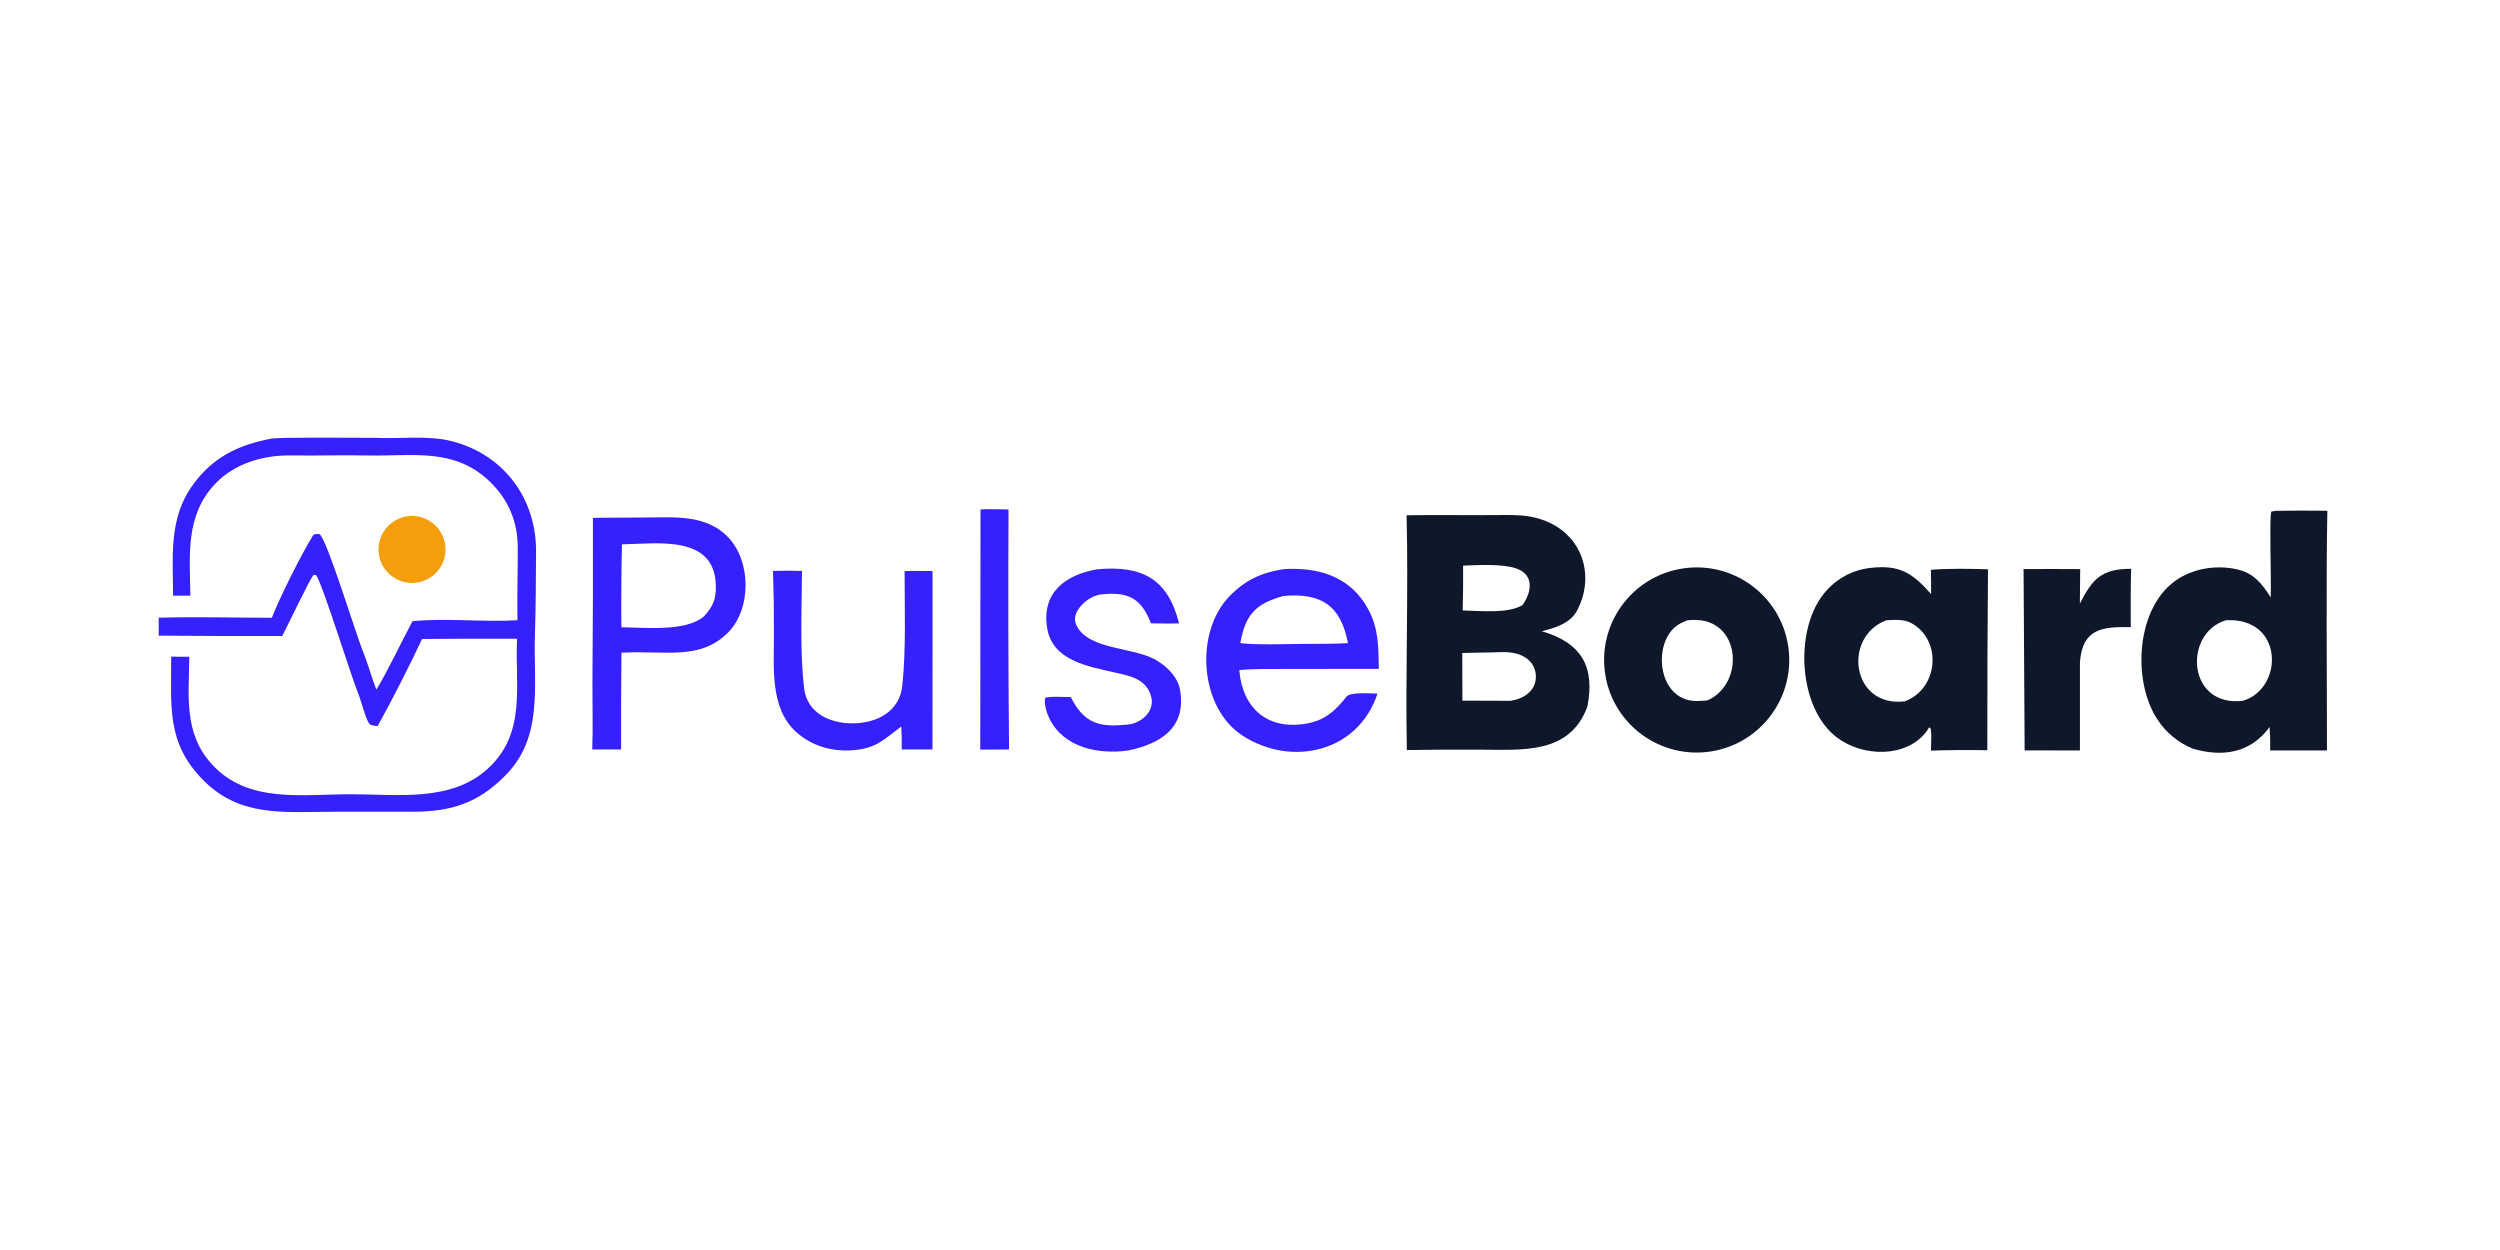
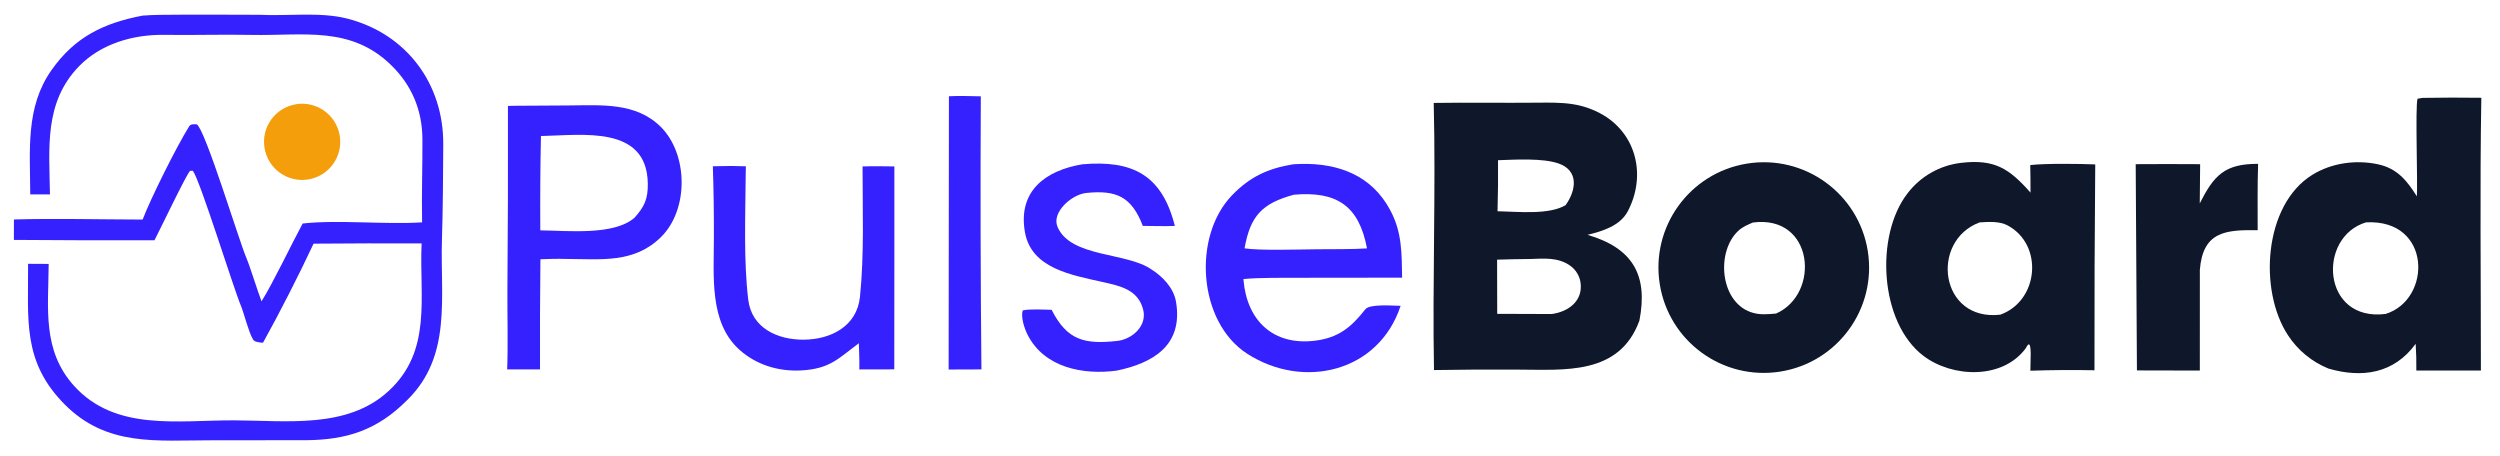
- <svg xmlns="http://www.w3.org/2000/svg" width="1536" height="768" viewBox="0 0 1536 768">
+ <svg xmlns="http://www.w3.org/2000/svg" viewBox="90 261 1350 246">
  <path fill="#0F172A" d="M864.205 316.579C882.894 316.281 901.681 316.635 920.378 316.447C926.539 316.385 933.095 316.29 939.175 317.243C945.03 318.135 950.661 320.134 955.767 323.134C973.846 333.919 978.922 356.035 969.067 374.967C964.935 382.905 955.55 385.797 947.252 387.812C971.565 394.938 980.1 409.433 975.28 434.143C964.405 463.853 934.718 460.617 909.326 460.589C894.335 460.494 879.342 460.574 864.353 460.83C863.464 413.302 865.394 364.355 864.205 316.579ZM898.428 401.216L898.496 430.47L927.864 430.572C936.928 429.407 944.974 423.474 943.468 413.439C942.879 409.749 940.799 406.462 937.715 404.351C931.26 399.85 923.725 400.622 916.268 400.858C910.427 400.967 904.233 400.974 898.428 401.216ZM898.667 375.067C909.672 375.274 926.299 377.181 935.423 371.79C941.306 363.546 942.572 353.011 931.514 349.235C922.895 346.292 908.179 347.194 898.928 347.513C899.018 356.699 898.931 365.885 898.667 375.067Z" />
  <path fill="#0F172A" d="M1398.14 313.855C1408.73 313.677 1419.33 313.658 1429.92 313.798C1429.08 361.94 1429.72 412.79 1429.68 461.093L1394.82 461.086C1394.89 455.93 1394.77 451.811 1394.46 446.662C1382.69 462.808 1365.48 465.274 1347.39 460.035C1338.43 456.412 1330.8 450.134 1325.52 442.044C1309.6 417.908 1312.36 371.658 1338.65 355.403C1349.06 348.969 1362.14 347.164 1374.07 349.709C1384.56 351.945 1389.79 358.595 1395.11 367.026C1395.6 358.613 1394.18 318.76 1395.46 314.325L1398.14 313.855ZM1378.21 430.533C1403.33 422.794 1403.26 379.173 1367.64 381.071C1341.18 389.003 1343.7 434.858 1378.21 430.533Z" />
  <path fill="#3520FE" d="M166.983 269.429C170.219 269.2 173.461 269.063 176.705 269.017C194.326 268.81 212.551 268.945 230.23 268.991C245.357 269.769 262.972 267.287 277.63 271.069C309.548 279.303 329.559 306.262 329.36 338.971C329.253 356.653 329.182 373.523 328.645 390.729C327.688 421.419 334.215 453.476 309.694 477.221C293.697 493.247 277.33 498.519 255.284 498.708L204.588 498.749C174.489 498.761 147.714 502.284 124.944 479.399C101.884 456.222 105.353 433.476 105.167 403.458L116.286 403.522C116.126 427.377 112.646 450.169 130.009 469.382C152.175 493.91 185.675 487.927 216.139 487.984C244.54 488.037 277.319 492.781 299.709 472.272C323.599 450.389 316.357 421.628 317.664 392.445C298.216 392.364 278.767 392.409 259.319 392.581C251.861 408.614 240.654 430.585 232.039 446.037C231.734 446.041 231.038 446.055 230.76 445.988C229.154 445.604 227.528 445.808 226.563 444.176C224.174 440.133 221.707 429.97 220.196 426.377C215.864 416.074 198.312 359.05 194.152 353.23L192.675 353.237C190.797 354.803 176.157 385.55 173.423 390.739C148.116 390.816 122.808 390.752 97.501 390.546L97.517 379.52C119.502 378.862 144.693 379.53 167.026 379.56C171.224 368.475 185.2 340.357 192.174 329.201C193.031 327.829 194.84 328.088 196.254 328.151C200.766 330.655 218.999 390.83 223.069 400.348C225.002 404.868 229.066 418.099 231.213 423.724C237.306 414.087 247.478 392.729 253.428 381.703C272.086 379.574 298.29 382.336 317.935 381.069C317.63 366.244 318.185 351.183 318.111 336.273C318.033 320.717 312.566 307.275 301.315 296.257C279.379 274.772 253.72 280.415 225.866 279.849C210.18 279.53 194.373 280.06 178.768 279.819C162.034 279.561 144.492 284.547 132.557 296.902C113.728 316.395 116.587 340.99 116.982 365.977L106.337 365.985C106.261 342.266 103.638 318.952 117.839 298.819C130.492 280.881 146.069 273.446 166.983 269.429Z" />
  <path fill="#0F172A" d="M1183.87 449.119C1171.39 465.994 1144.35 465.018 1128.72 453.207C1104.85 435.182 1102.43 388.017 1120.12 365.335C1127.11 356.211 1137.5 350.302 1148.91 348.951C1167.08 346.793 1174.99 352.016 1186.48 365.02C1186.44 360.153 1186.49 354.971 1186.34 350.136C1194.7 349.194 1212.56 349.424 1221.43 349.781C1221.1 386.833 1220.96 423.887 1221.02 460.941C1209.48 460.715 1197.94 460.797 1186.4 461.189L1186.58 451.946C1186.48 449.764 1186.52 443.817 1183.87 449.119ZM1170.19 430.922C1191.01 423.404 1193.63 393.098 1174.02 382.682C1169.74 380.403 1163.82 380.786 1158.97 381.096C1132 391.178 1137.46 434.72 1170.19 430.922Z" />
  <path fill="#0F172A" d="M1033.27 349.362C1064.35 344.288 1093.64 365.433 1098.6 396.53C1103.56 427.627 1082.31 456.838 1051.2 461.689C1020.24 466.515 991.211 445.395 986.273 414.456C981.336 383.516 1002.35 354.411 1033.27 349.362ZM1049.09 430.314C1073.14 419.701 1069.6 376.826 1036.55 381.164C1033.91 382.296 1031.1 383.458 1028.93 385.416C1016.59 396.499 1018.63 423.765 1035.51 429.588C1040.1 431.171 1044.3 430.731 1049.09 430.314Z" />
  <path fill="#3520FE" d="M364.285 318.224C365.106 318.175 365.929 318.143 366.751 318.127L397.044 317.94C414.557 317.859 433.463 316.107 446.908 329.604C461.643 344.396 461.936 374.185 447.004 388.949C432.423 403.364 414.548 400.87 395.812 400.832C390.902 400.676 386.73 400.807 381.827 400.994C381.609 420.817 381.535 440.641 381.604 460.465L363.876 460.488C364.386 446.868 363.922 431.23 364.003 417.424C364.274 384.358 364.368 351.291 364.285 318.224ZM381.767 385.393C396.783 385.567 421.604 388.255 432.658 378.551C438.035 372.581 439.934 368.327 439.815 360.121C439.354 328.466 404.438 334.003 382.114 334.454C381.756 351.432 381.64 368.413 381.767 385.393Z" />
  <path fill="#3520FE" d="M788.364 349.706C789.839 349.594 791.317 349.527 792.797 349.508C812.883 349.145 830.705 355.727 840.712 374.459C847.165 386.538 846.903 397.662 847.141 410.937L792.181 410.999C782.961 411.055 770.406 410.828 761.445 411.685L761.5 412.338C763.4 434.169 777.577 447.693 799.933 444.996C812.83 443.439 819.607 437.756 827.296 428.015C829.528 425.026 842.233 426.082 846.333 426.145C834.466 462.159 793.659 471.499 763.466 451.997C736.876 434.822 733.837 388.603 755.352 366.394C765.039 356.395 774.715 351.951 788.364 349.706ZM762.058 395.108C770.187 396.388 791.595 395.691 800.934 395.603C809.184 395.505 820.167 395.671 828.182 395.139C823.855 372.049 811.78 364.102 788.62 366.157C771.44 370.872 765.167 377.593 762.058 395.108Z" />
  <path fill="#0F172A" d="M1277.87 370.836C1285.51 355.735 1291.24 349.411 1309.38 349.475C1308.98 361.166 1309.16 373.572 1309.14 385.322C1291.66 385.016 1279.55 386.117 1277.92 406.727L1277.91 461.102L1243.94 461.026L1243.28 349.654C1254.88 349.577 1266.48 349.579 1278.08 349.66L1277.87 370.836Z" />
  <path fill="#3520FE" d="M484.902 350.624L492.764 350.801C492.722 352.502 492.692 354.203 492.674 355.904C492.499 377.601 491.529 401.647 494.044 422.795C495.898 438.379 510.177 444.489 523.882 444.427C538.712 444.36 552.755 437.16 554.388 421.26C556.746 398.297 555.759 373.987 555.78 350.879C561.429 350.668 567.287 350.81 572.958 350.869L572.963 389.625L572.91 460.452L554.043 460.496C554.126 455.743 553.936 451.101 553.776 446.353C542.79 454.467 538.259 460.238 522.493 461.035C510.372 461.648 498.461 458.074 489.299 449.862C472.804 435.077 475.543 409.764 475.499 389.189C475.546 376.386 475.361 363.583 474.943 350.786L484.902 350.624Z" />
  <path fill="#3520FE" d="M674.379 349.733C701.523 347.333 717.5 355.439 724.413 382.993C719.204 383.238 712.454 383.014 707.13 382.985C701.025 367.109 692.809 363.535 676.551 365.199C668.669 366.006 657.767 375.679 661.041 383.458C668.066 400.152 698.465 397.134 711.736 406.469C717.809 410.286 723.776 416.432 725.049 423.979C729.056 447.73 712.25 457.133 693.086 461.121C675.016 463.572 653.777 459.641 644.76 441.495C643.206 438.368 641.093 432.049 642.304 428.63C645.467 427.743 654.152 428.212 657.887 428.296C666.242 444.858 675.766 447.027 693.286 445.105C701.4 444.215 709.439 437.031 707.358 428.389C704.696 417.334 694.717 415.356 685.308 413.274C669.093 409.546 646.905 406.144 643.455 386.333C639.605 364.225 654.476 353.08 674.379 349.733Z" />
  <path fill="#3520FE" d="M602.417 312.976C607.959 312.692 614.044 312.916 619.641 313.014C619.38 362.169 619.489 411.326 619.969 460.479L602.264 460.545L602.417 312.976Z" />
  <path fill="#F59E0B" d="M247.842 317.709C258.85 314.769 270.151 321.332 273.053 332.35C275.955 343.367 269.353 354.646 258.326 357.51C247.352 360.36 236.14 353.797 233.252 342.833C230.364 331.869 236.888 320.635 247.842 317.709Z" />
  <path fill="#FFFEFE" fill-opacity="0.031" d="M1183.87 449.119C1186.52 443.817 1186.48 449.764 1186.58 451.946C1185.62 450.998 1184.78 450.105 1183.87 449.119Z" />
</svg>
